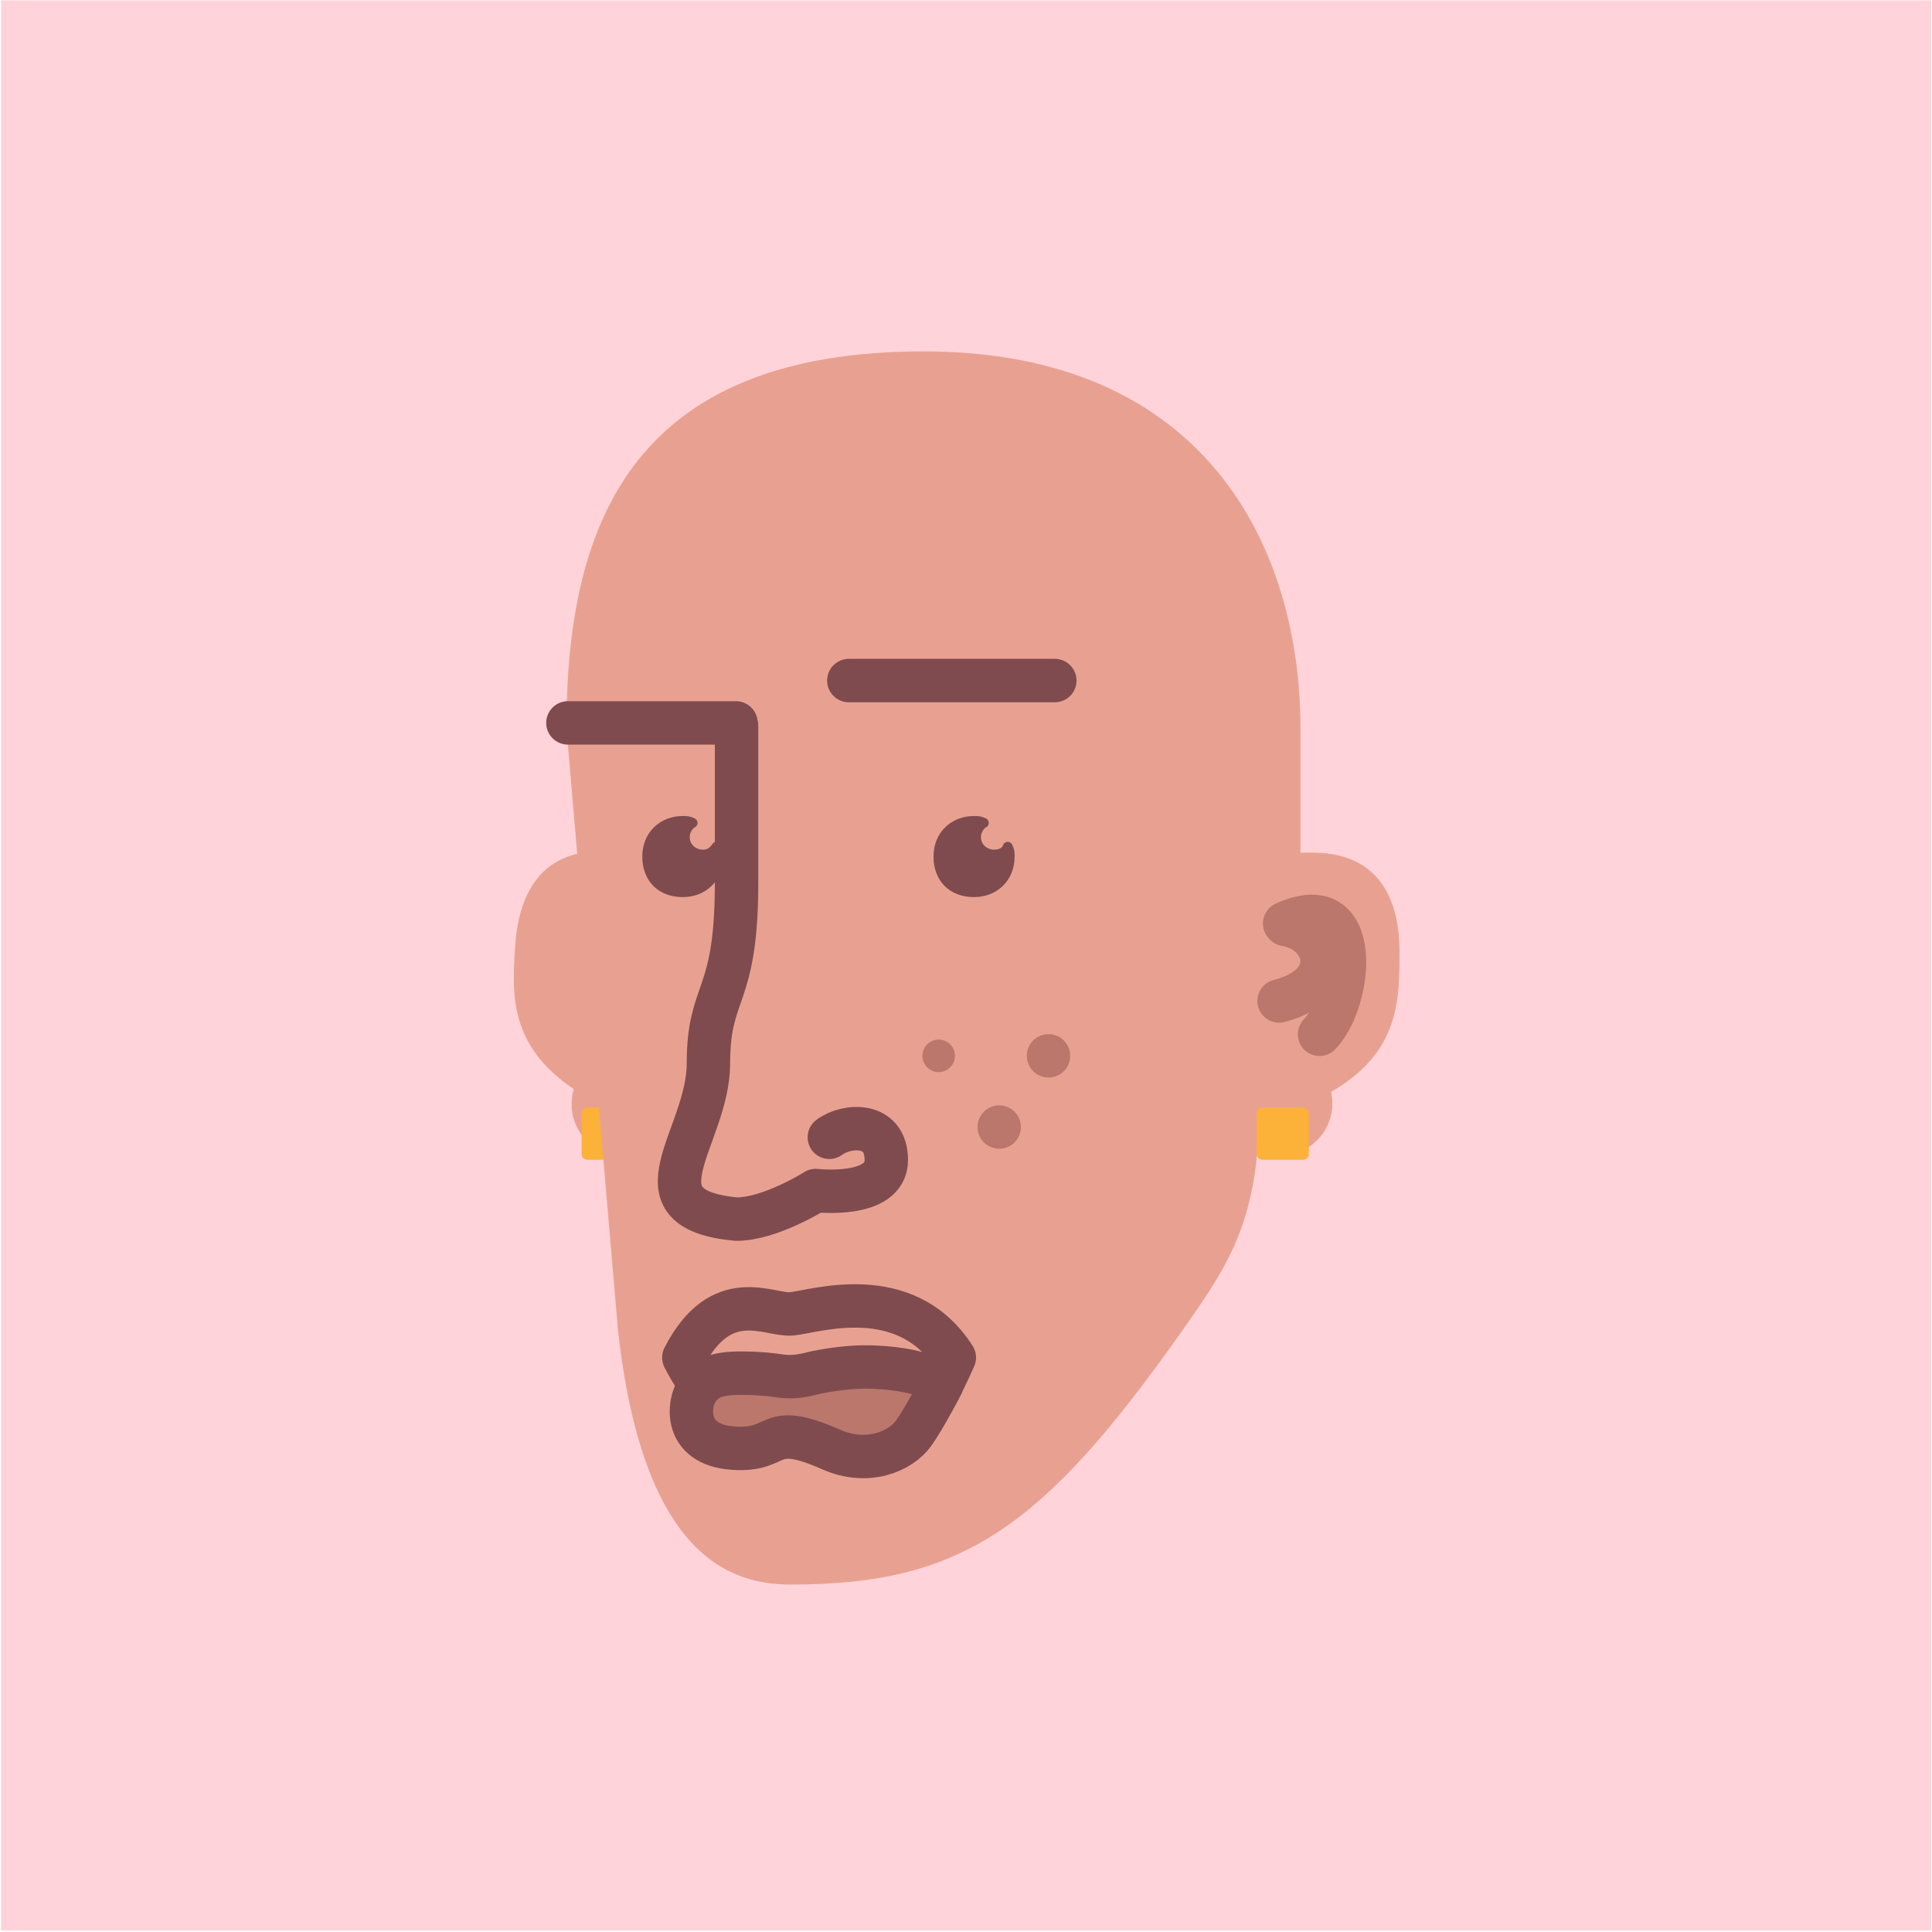
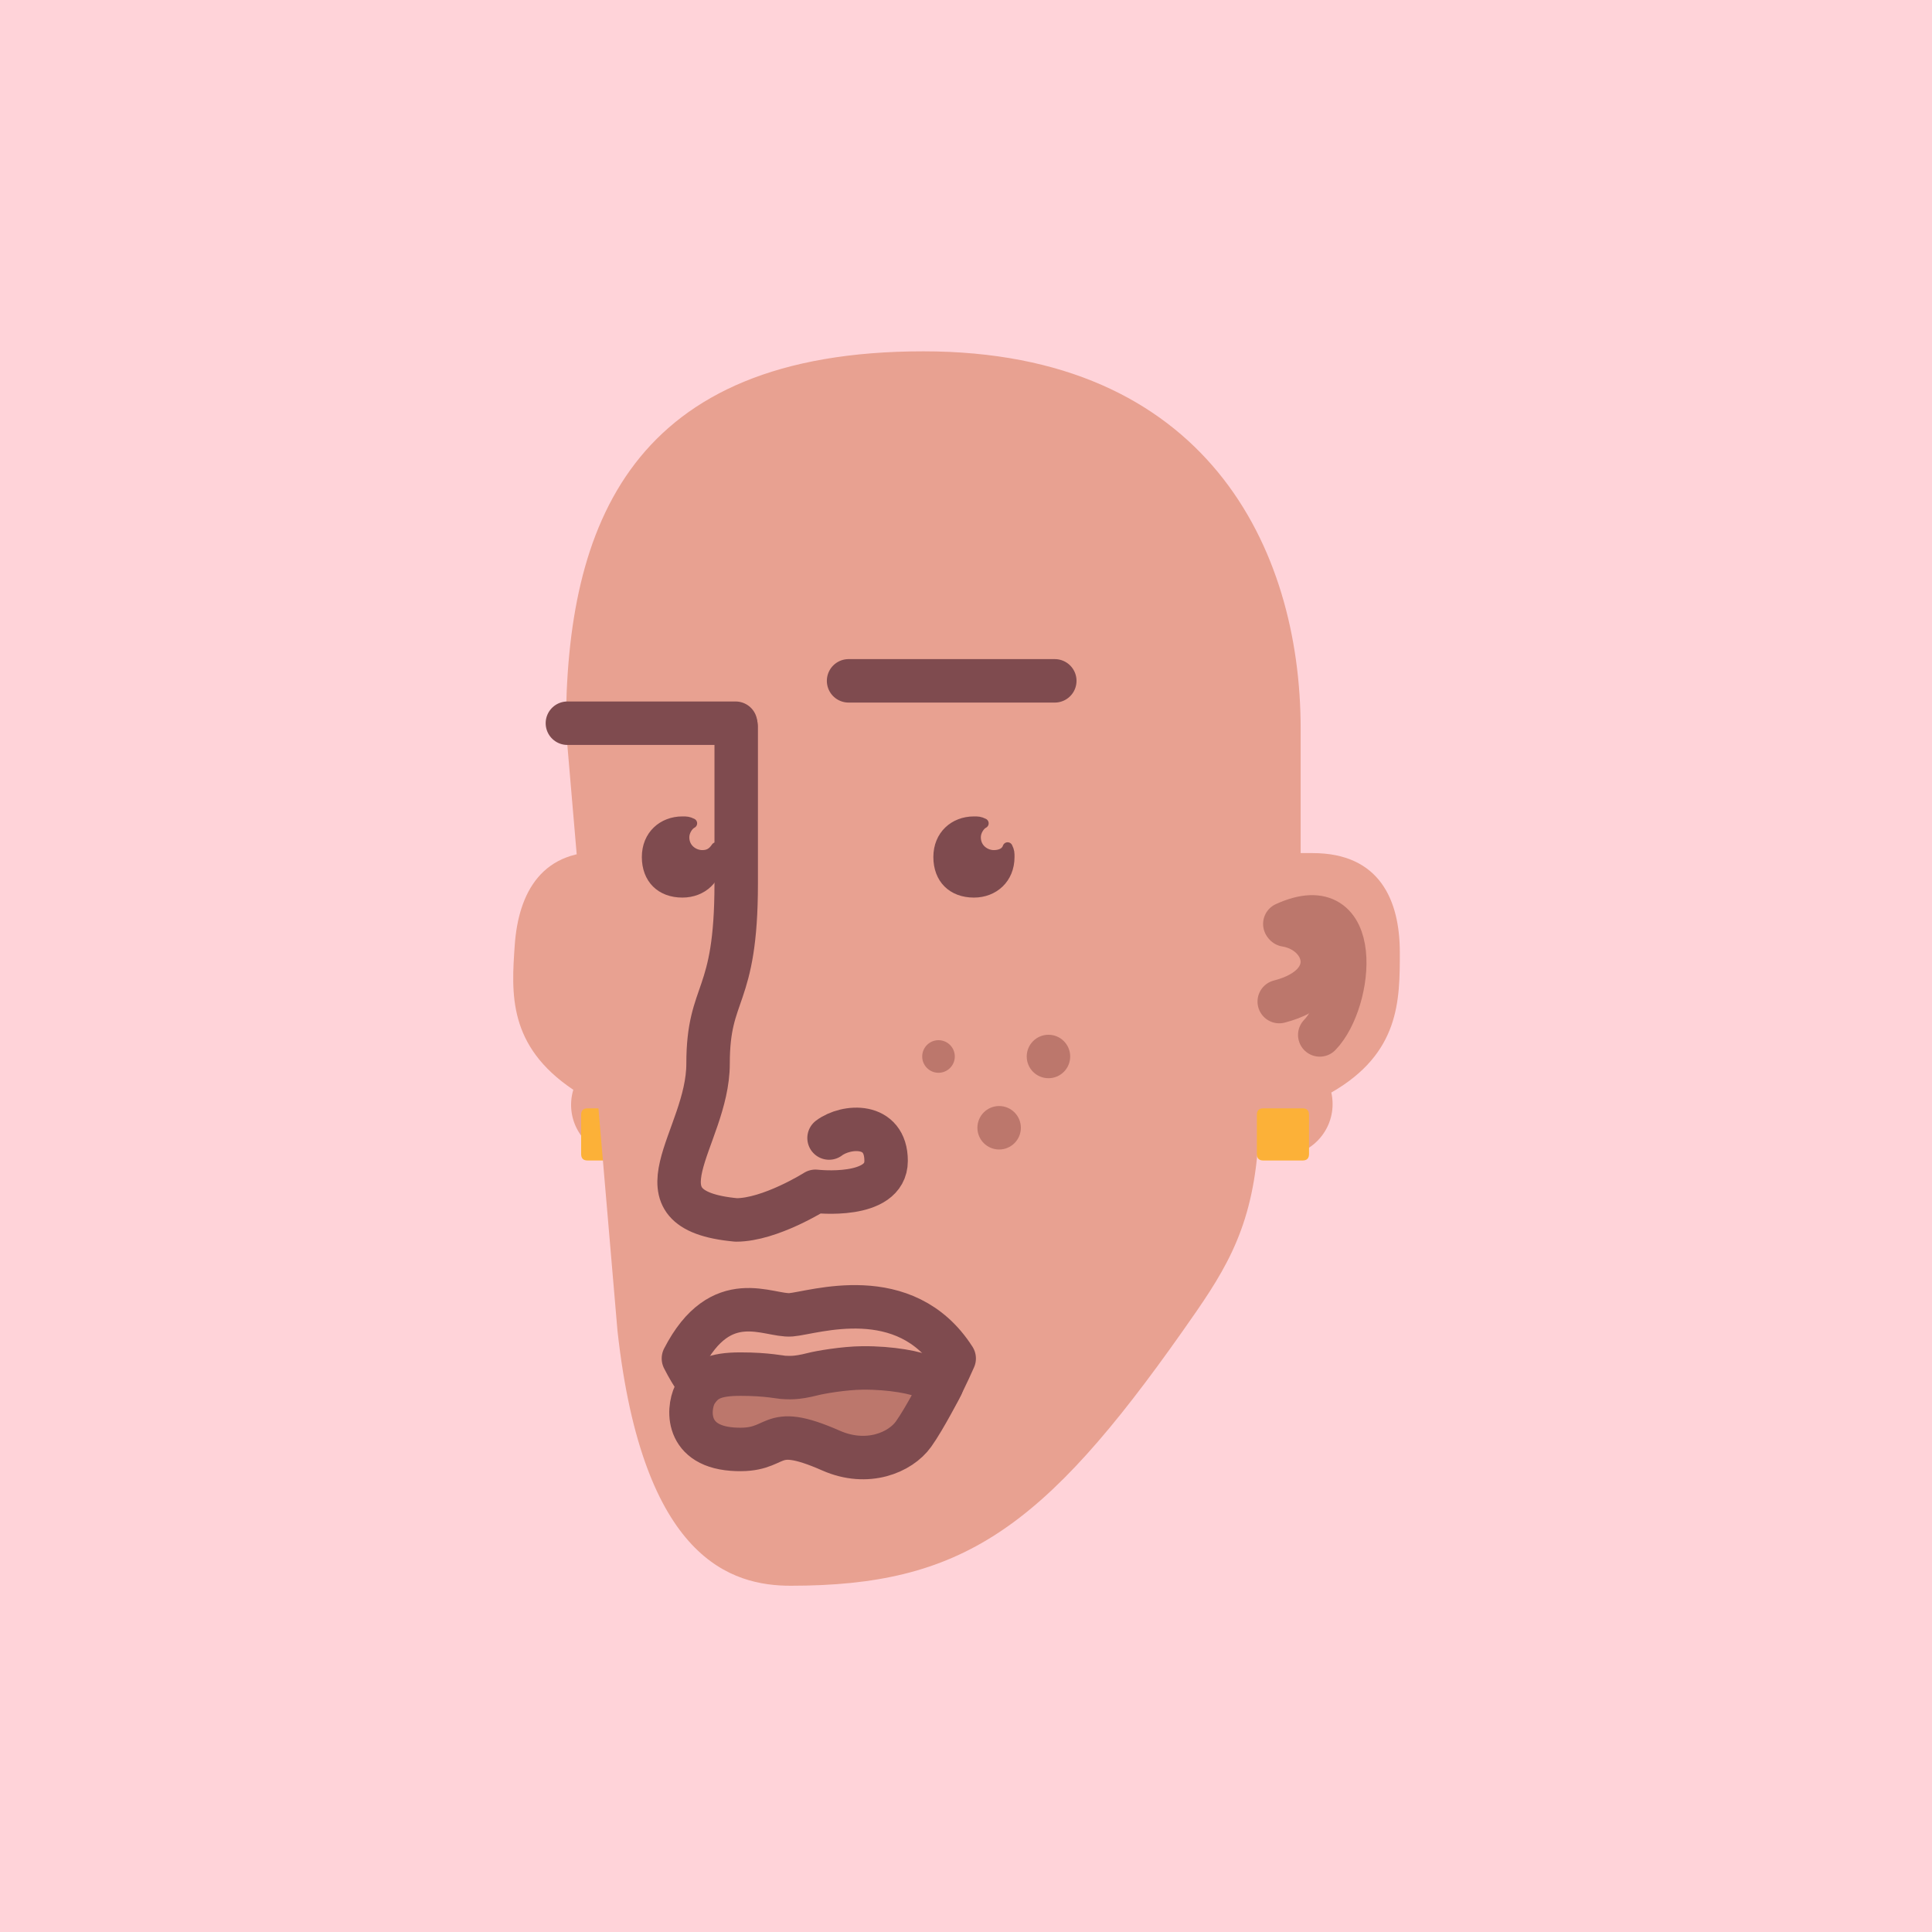
- <svg xmlns="http://www.w3.org/2000/svg" width="1001px" height="1001px" viewBox="0 0 1001 1001" version="1.1">
-   <defs />
-   <g id="Avatar" stroke="none" stroke-width="1" fill="none" fill-rule="evenodd">
-     <g id="avatar-h" transform="translate(-0.141672, 0.146973)">
-       <rect id="Rectangle-25-Copy-6-Copy-3" fill="#FFD3D9" fill-rule="nonzero" x="0.693" y="0.065" width="1000" height="1000" />
-       <g id="Group-11" transform="translate(259.1081, 181.5)">
-         <path d="M29.048,363.298 C35.258,289.109 46.294,127.855 46.294,195.071 L46.294,259.521 L52.481,259.521 C87.236,259.521 97.625,283.943 97.625,310.925 C97.625,335.82 97.625,363.132 62.166,383.461 C62.6,385.382 62.829,387.381 62.829,389.433 C62.829,404.342 50.743,416.427 35.834,416.427 C20.925,416.427 8.839,404.342 8.839,389.433 C8.839,376.868 17.424,366.308 29.048,363.298 Z" id="Combined-Shape-Copy-2" fill="#E8A191" fill-rule="nonzero" transform="translate(53.23184, 297.7342) scale(-1, 1) rotate(-4) translate(-53.23184, -297.7342) " />
-         <path d="M45.74,419.235 C43.511,419.235 42.397,418.121 42.397,415.892 L42.397,395.584 C42.397,393.355 43.511,392.24 45.74,392.24 L66.048,392.24 C68.277,392.24 69.392,393.355 69.392,395.584 L69.392,415.892 C69.392,418.121 68.277,419.235 66.048,419.235 L45.74,419.235 Z" id="Shape_6_-Copy-4" fill="#FCB138" fill-rule="nonzero" />
-         <path d="M392.546,414.318 C388.819,457.619 373.791,479.044 353.829,507.408 C281.341,610.403 239.09,639.341 150.878,639.341 C120.616,639.341 74.326,626.245 61.21,507.408 L34.523,195.673 C34.523,90.207 68.267,0.411 219.55,0.411 C365.771,0.411 414.812,102.137 414.812,195.673 L414.812,260.123 L420.998,260.123 C455.754,260.123 466.142,284.545 466.142,311.527 C466.142,336.423 466.142,363.734 430.683,384.063 C431.117,385.984 431.346,387.983 431.346,390.035 C431.346,404.944 419.26,417.03 404.351,417.03 C400.118,417.03 396.112,416.055 392.546,414.318 Z" id="Combined-Shape" fill="#E8A191" fill-rule="nonzero" />
-         <path d="M395.494,419.235 C393.265,419.235 392.151,418.121 392.151,415.892 L392.151,395.584 C392.151,393.355 393.265,392.24 395.494,392.24 L415.802,392.24 C418.031,392.24 419.146,393.355 419.146,395.584 L419.146,415.892 C419.146,418.121 418.031,419.235 415.802,419.235 L395.494,419.235 Z" id="Shape_6_-Copy-3" fill="#FCB138" fill-rule="nonzero" />
-         <g id="Group-10" transform="translate(419.1458, 320.4279) rotate(28) translate(-419.1458, -320.4279) translate(396.0878, 292.8708)" stroke="#BC776C" stroke-linecap="round" stroke-linejoin="round" stroke-width="22.496">
-           <path d="M0.9,12.559 C28.219,-23.195 50.672,31.353 43.843,54.803" id="Shape_8_-Copy-3" fill-rule="nonzero" />
-           <path d="M1.594,12.839 C22.39,5.792 42.525,26.318 17.222,49.406" id="Shape_9_-Copy-3" />
-         </g>
-         <path d="M105.054,261.135 C101.005,261.135 95.831,258.098 95.831,251.912 C95.831,248.875 97.856,245.726 99.88,244.713 C97.856,243.701 96.844,243.701 94.819,243.701 C84.583,243.701 76.373,250.9 76.373,262.147 C76.373,273.395 83.571,280.594 94.819,280.594 C105.054,280.594 113.265,273.395 113.265,262.147 C113.265,260.123 113.265,259.111 112.253,257.086 C110.228,260.123 108.091,261.135 105.054,261.135 Z" id="Shape_10_-Copy-3" stroke="#7F4B4F" stroke-width="5.12" fill="#7F4B4F" fill-rule="nonzero" stroke-linecap="round" stroke-linejoin="round" />
-         <path d="M255.944,261.135 C251.895,261.135 246.721,258.098 246.721,251.912 C246.721,248.875 248.745,245.726 250.77,244.713 C248.745,243.701 247.733,243.701 245.708,243.701 C235.473,243.701 227.262,250.9 227.262,262.147 C227.262,273.395 234.46,280.594 245.708,280.594 C255.944,280.594 264.155,273.395 264.155,262.147 C264.155,260.123 264.155,259.111 263.142,257.086 C262.13,260.123 258.981,261.135 255.944,261.135 Z" id="Shape_11_-Copy-3" stroke="#7F4B4F" stroke-width="5.12" fill="#7F4B4F" fill-rule="nonzero" stroke-linecap="round" stroke-linejoin="round" />
-         <g id="Group-8" transform="translate(218.3687, 353.181)" fill="#BC776C" fill-rule="nonzero">
-           <circle id="Oval-Copy-3" cx="8.998" cy="12.221" r="8.436" />
-           <circle id="Oval_1_-Copy-3" cx="65.912" cy="12.221" r="11.248" />
-           <circle id="Oval_2_-Copy-3" cx="40.38" cy="49.114" r="11.248" />
-         </g>
-         <path d="M122.658,194.548 C122.658,207.893 122.658,234.997 122.658,275.862 C122.658,337.158 108.09,330.209 108.09,369.147 C108.09,408.084 66.088,444.769 122.658,450.004 C140.217,450.004 163.691,435.179 163.691,435.179 C163.691,435.179 200.247,439.505 200.247,419.425 C200.247,399.345 179.459,400.993 170.716,407.604" id="Line-Copy-3" stroke="#7F4B4F" stroke-width="22.496" stroke-linecap="round" stroke-linejoin="round" />
-         <path d="M95.338,521.71 C114.797,483.918 139.381,500.066 151.015,499.102 C162.648,498.139 209.953,481.781 235.486,521.71 C228.007,538.637 222.199,548.588 218.063,551.564 C199.678,564.79 181.608,557.2 167.797,557.2 C157.322,557.2 134.025,555.028 107.856,538.858 C104.199,536.598 100.026,530.882 95.338,521.71 Z" id="Shape_16_-Copy-4" stroke="#7F4B4F" stroke-width="22.496" stroke-linecap="round" stroke-linejoin="round" fill-rule="nonzero" />
-         <path d="M221.02,531.531 C216.189,529.052 202.84,526.471 188.089,526.605 C178.403,526.692 166.035,528.86 162.375,529.802 C153.139,532.179 149.674,531.531 147.708,531.531 C145.742,531.531 138.877,529.802 124.888,529.802 C110.899,529.802 106.091,532.892 102.001,539.075 C97.912,545.257 94.782,566.702 120.602,568.64 C146.407,570.577 137.325,554.253 171.759,569.396 C190.464,577.622 207.585,570.455 214.454,560.842 C220.23,552.758 229.024,535.636 229.024,535.636 C229.024,535.636 229.024,535.636 221.02,531.531 Z" id="Line-5-Copy-4" stroke="#7F4B4F" stroke-width="22.496" fill="#BC776C" fill-rule="nonzero" stroke-linecap="round" stroke-linejoin="round" />
-         <path d="M287.546,170.035 L180.831,171.897" id="Shape_18_-Copy-3" stroke="#7F4B4F" stroke-width="22.496" stroke-linecap="round" stroke-linejoin="round" transform="translate(234.1888, 170.9659) scale(-1, 1) rotate(1) translate(-234.1888, -170.9659) " />
-         <path d="M122.341,192.9 L35.283,192.9" id="Shape_18_-Copy-3" stroke="#7F4B4F" stroke-width="22.496" stroke-linecap="round" stroke-linejoin="round" />
+ <svg xmlns="http://www.w3.org/2000/svg" width="1000px" height="1000px" viewBox="0 0 1000 1000" version="1.1">
+   <g id="avatar-h" stroke="none" stroke-width="1" fill="none" fill-rule="evenodd">
+     <rect fill="#FFD3D9" x="0" y="0" width="1000" height="1000" />
+     <g id="Group-11" transform="translate(258.4017, 181.4345)">
+       <path d="M29.048,363.298 C35.258,289.109 46.294,127.855 46.294,195.071 L46.294,259.521 L52.481,259.521 C87.236,259.521 97.625,283.943 97.625,310.925 C97.625,335.82 97.625,363.132 62.166,383.461 C62.6,385.382 62.829,387.381 62.829,389.433 C62.829,404.342 50.743,416.427 35.834,416.427 C20.925,416.427 8.839,404.342 8.839,389.433 C8.839,376.868 17.424,366.308 29.048,363.298 Z" id="Combined-Shape-Copy-2" fill="#E8A191" fill-rule="nonzero" transform="translate(53.23184, 297.7342) scale(-1, 1) rotate(-4) translate(-53.23184, -297.7342) " />
+       <path d="M45.74,419.235 C43.511,419.235 42.397,418.121 42.397,415.892 L42.397,395.584 C42.397,393.355 43.511,392.24 45.74,392.24 L66.048,392.24 C68.277,392.24 69.392,393.355 69.392,395.584 L69.392,415.892 C69.392,418.121 68.277,419.235 66.048,419.235 L45.74,419.235 Z" id="Shape_6_-Copy-4" fill="#FCB138" fill-rule="nonzero" />
+       <path d="M392.546,414.318 C388.819,457.619 373.791,479.044 353.829,507.408 C281.341,610.403 239.09,639.341 150.878,639.341 C120.616,639.341 74.326,626.245 61.21,507.408 L34.523,195.673 C34.523,90.207 68.267,0.411 219.55,0.411 C365.771,0.411 414.812,102.137 414.812,195.673 L414.812,260.123 L420.998,260.123 C455.754,260.123 466.142,284.545 466.142,311.527 C466.142,336.423 466.142,363.734 430.683,384.063 C431.117,385.984 431.346,387.983 431.346,390.035 C431.346,404.944 419.26,417.03 404.351,417.03 C400.118,417.03 396.112,416.055 392.546,414.318 Z" id="Combined-Shape" fill="#E8A191" fill-rule="nonzero" />
+       <path d="M395.494,419.235 C393.265,419.235 392.151,418.121 392.151,415.892 L392.151,395.584 C392.151,393.355 393.265,392.24 395.494,392.24 L415.802,392.24 C418.031,392.24 419.146,393.355 419.146,395.584 L419.146,415.892 C419.146,418.121 418.031,419.235 415.802,419.235 L395.494,419.235 Z" id="Shape_6_-Copy-3" fill="#FCB138" fill-rule="nonzero" />
+       <g id="Group-10" stroke-linecap="round" stroke-linejoin="round" transform="translate(419.1214, 320.3502) rotate(28) translate(-419.1214, -320.3502) translate(396.1214, 292.8502)" stroke="#BC776C" stroke-width="22.496">
+         <path d="M0.9,12.559 C28.219,-23.195 50.672,31.353 43.843,54.803" id="Shape_8_-Copy-3" />
+         <path d="M1.594,12.839 C22.39,5.792 42.525,26.318 17.222,49.406" id="Shape_9_-Copy-3" />
      </g>
+       <path d="M105.054,261.135 C101.005,261.135 95.831,258.098 95.831,251.912 C95.831,248.875 97.856,245.726 99.88,244.713 C97.856,243.701 96.844,243.701 94.819,243.701 C84.583,243.701 76.373,250.9 76.373,262.147 C76.373,273.395 83.571,280.594 94.819,280.594 C105.054,280.594 113.265,273.395 113.265,262.147 C113.265,260.123 113.265,259.111 112.253,257.086 C110.228,260.123 108.091,261.135 105.054,261.135 Z" id="Shape_10_-Copy-3" stroke="#7F4B4F" stroke-width="5.12" fill="#7F4B4F" fill-rule="nonzero" stroke-linecap="round" stroke-linejoin="round" />
+       <path d="M255.944,261.135 C251.895,261.135 246.721,258.098 246.721,251.912 C246.721,248.875 248.745,245.726 250.77,244.713 C248.745,243.701 247.733,243.701 245.708,243.701 C235.473,243.701 227.262,250.9 227.262,262.147 C227.262,273.395 234.46,280.594 245.708,280.594 C255.944,280.594 264.155,273.395 264.155,262.147 C264.155,260.123 264.155,259.111 263.142,257.086 C262.13,260.123 258.981,261.135 255.944,261.135 Z" id="Shape_11_-Copy-3" stroke="#7F4B4F" stroke-width="5.12" fill="#7F4B4F" fill-rule="nonzero" stroke-linecap="round" stroke-linejoin="round" />
+       <g id="Group-8" transform="translate(218.3687, 353.181)" fill="#BC776C" fill-rule="nonzero">
+         <circle id="Oval-Copy-3" cx="8.998" cy="12.221" r="8.436" />
+         <circle id="Oval_1_-Copy-3" cx="65.912" cy="12.221" r="11.248" />
+         <circle id="Oval_2_-Copy-3" cx="40.38" cy="49.114" r="11.248" />
+       </g>
+       <path d="M122.658,194.548 C122.658,207.893 122.658,234.997 122.658,275.862 C122.658,337.158 108.09,330.209 108.09,369.147 C108.09,408.084 66.088,444.769 122.658,450.004 C140.217,450.004 163.691,435.179 163.691,435.179 C163.691,435.179 200.247,439.505 200.247,419.425 C200.247,399.345 179.459,400.993 170.716,407.604" id="Line-Copy-3" stroke="#7F4B4F" stroke-width="22.496" stroke-linecap="round" stroke-linejoin="round" />
+       <path d="M95.338,521.71 C114.797,483.918 139.381,500.066 151.015,499.102 C162.648,498.139 209.953,481.781 235.486,521.71 C228.007,538.637 222.199,548.588 218.063,551.564 C199.678,564.79 181.608,557.2 167.797,557.2 C157.322,557.2 134.025,555.028 107.856,538.858 C104.199,536.598 100.026,530.882 95.338,521.71 Z" id="Shape_16_-Copy-4" stroke="#7F4B4F" stroke-width="22.496" stroke-linecap="round" stroke-linejoin="round" />
+       <path d="M221.02,531.531 C216.189,529.052 202.84,526.471 188.089,526.605 C178.403,526.692 166.035,528.86 162.375,529.802 C153.139,532.179 149.674,531.531 147.708,531.531 C145.742,531.531 138.877,529.802 124.888,529.802 C110.899,529.802 106.091,532.892 102.001,539.075 C97.912,545.257 94.782,566.702 120.602,568.64 C146.407,570.577 137.325,554.253 171.759,569.396 C190.464,577.622 207.585,570.455 214.454,560.842 C220.23,552.758 229.024,535.636 229.024,535.636 C229.024,535.636 229.024,535.636 221.02,531.531 Z" id="Line-5-Copy-4" stroke="#7F4B4F" stroke-width="22.496" fill="#BC776C" fill-rule="nonzero" stroke-linecap="round" stroke-linejoin="round" />
+       <line x1="287.546" y1="170.035" x2="180.831" y2="171.897" id="Shape_18_-Copy-3" stroke="#7F4B4F" stroke-width="22.496" stroke-linecap="round" stroke-linejoin="round" transform="translate(234.1888, 170.9659) scale(-1, 1) rotate(1) translate(-234.1888, -170.9659) " />
+       <line x1="122.341" y1="192.9" x2="35.283" y2="192.9" id="Shape_18_-Copy-3" stroke="#7F4B4F" stroke-width="22.496" stroke-linecap="round" stroke-linejoin="round" />
    </g>
  </g>
</svg>
